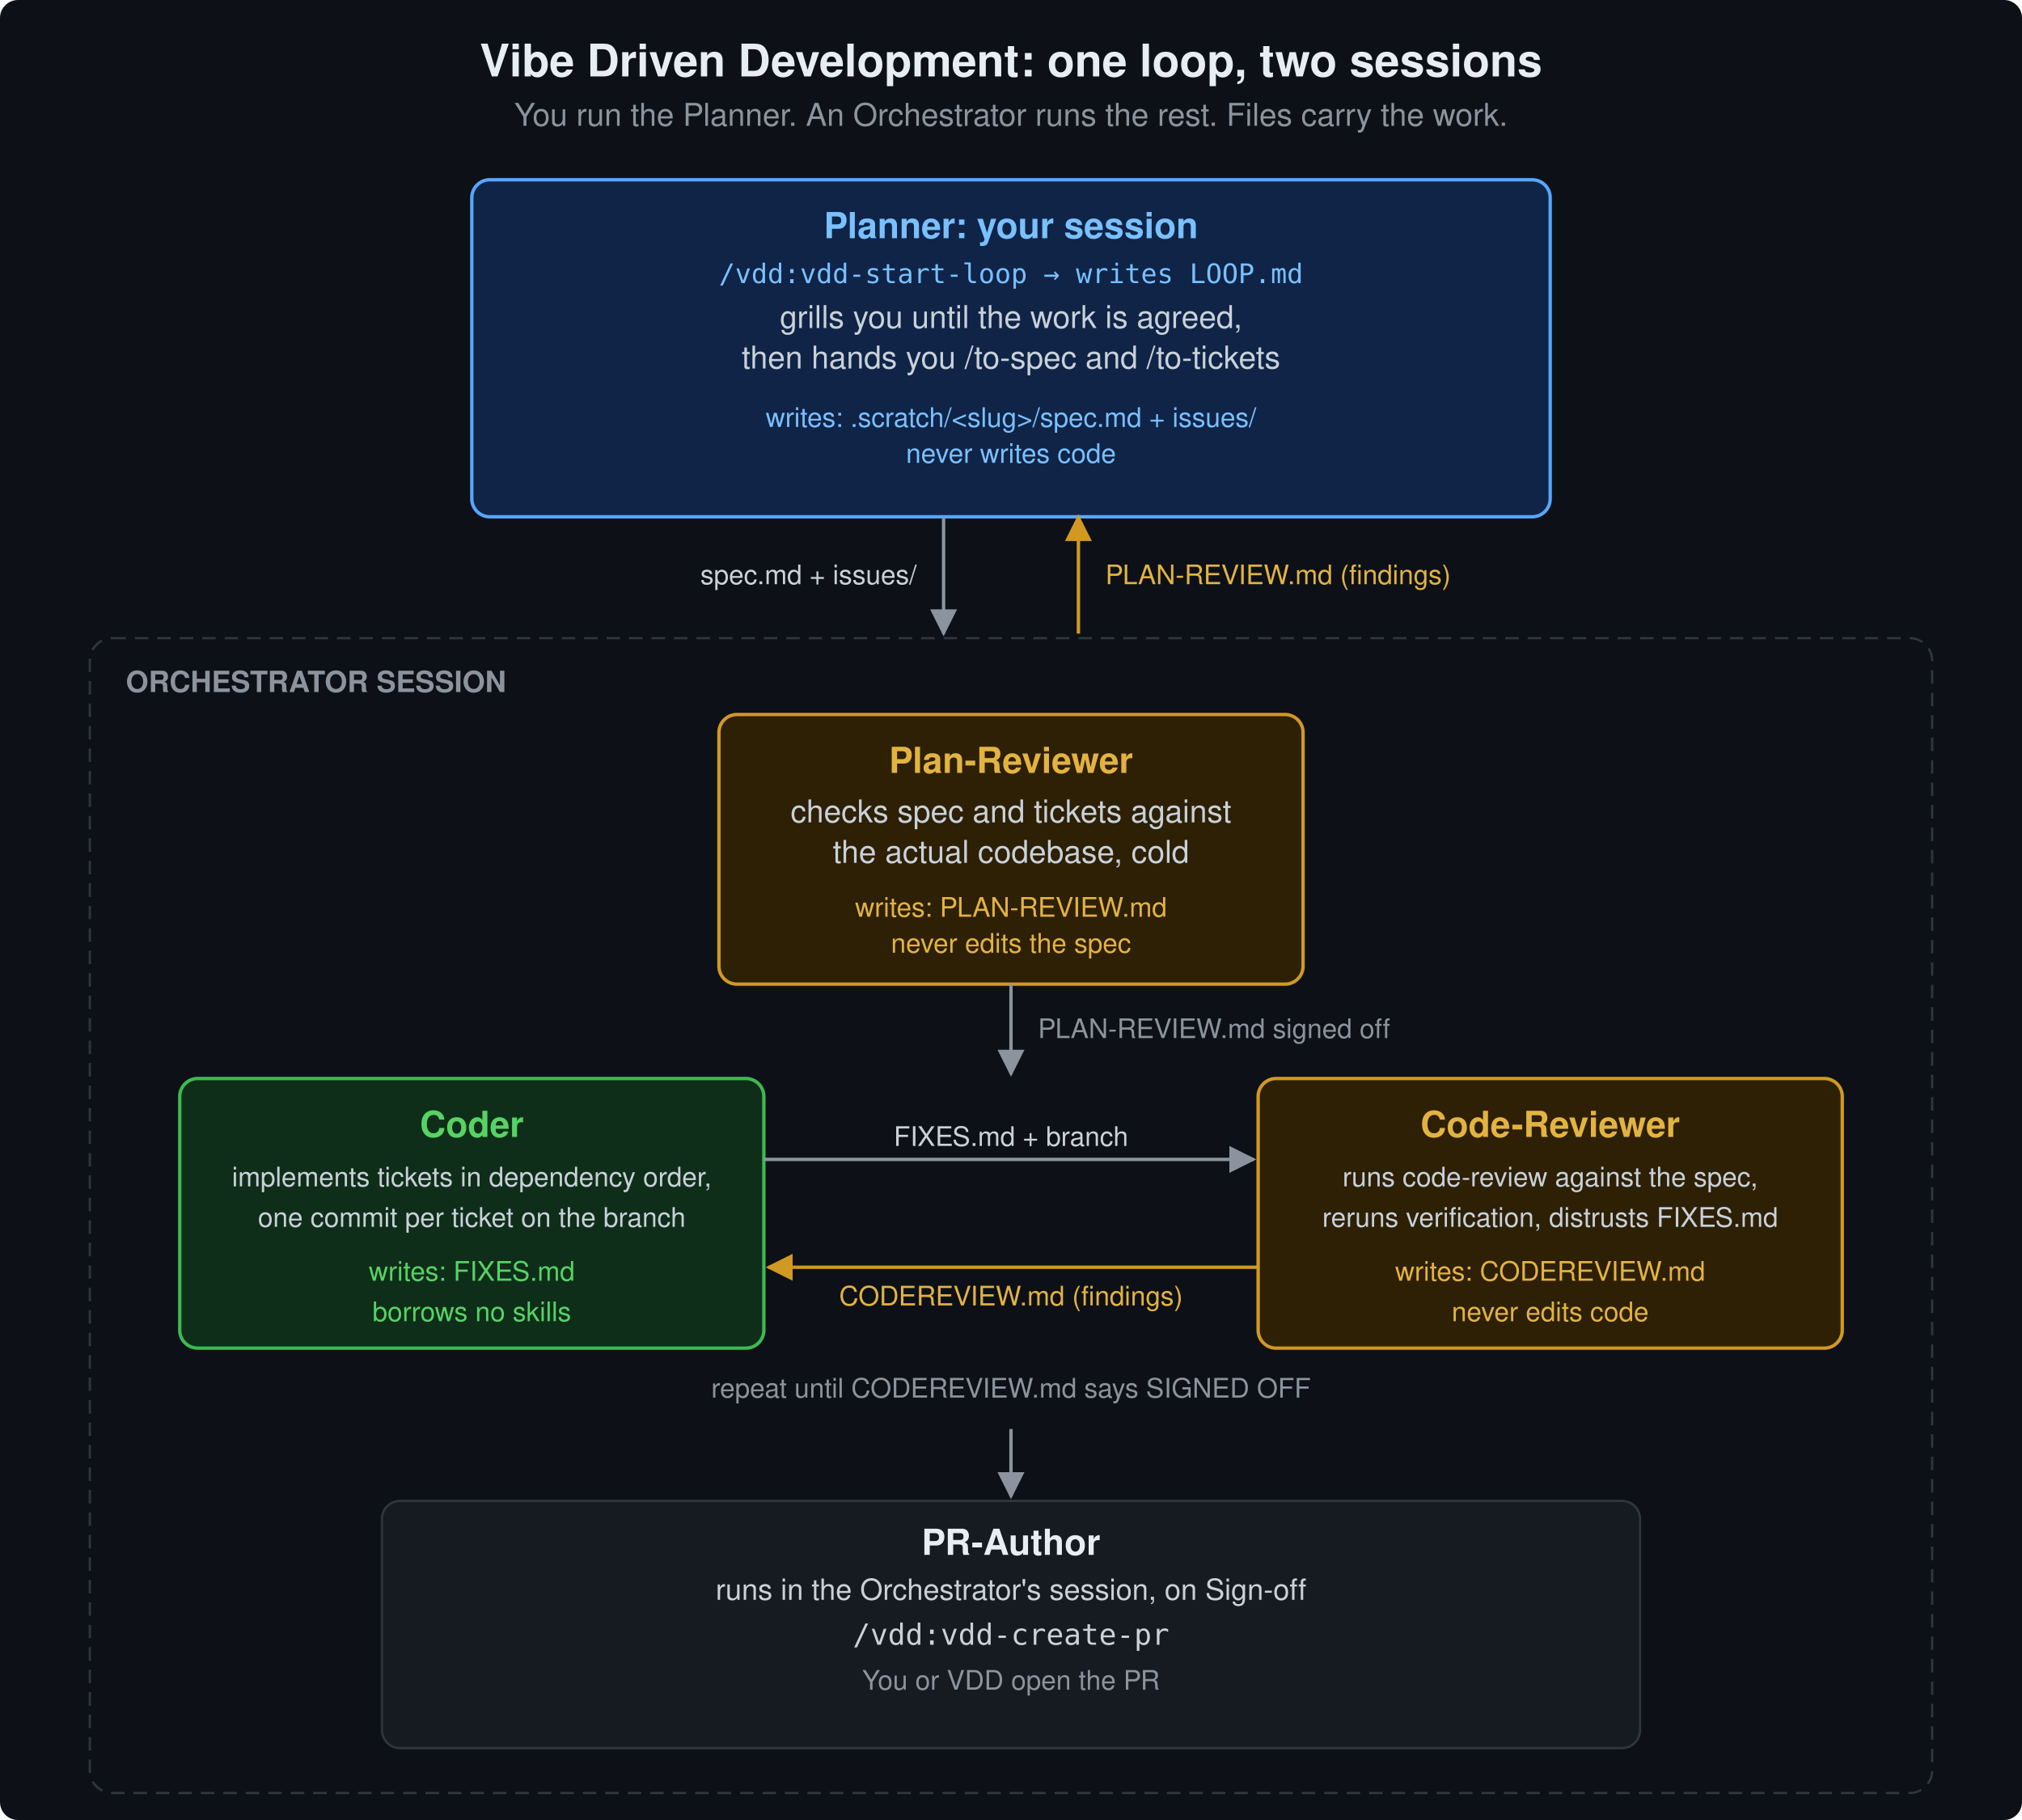
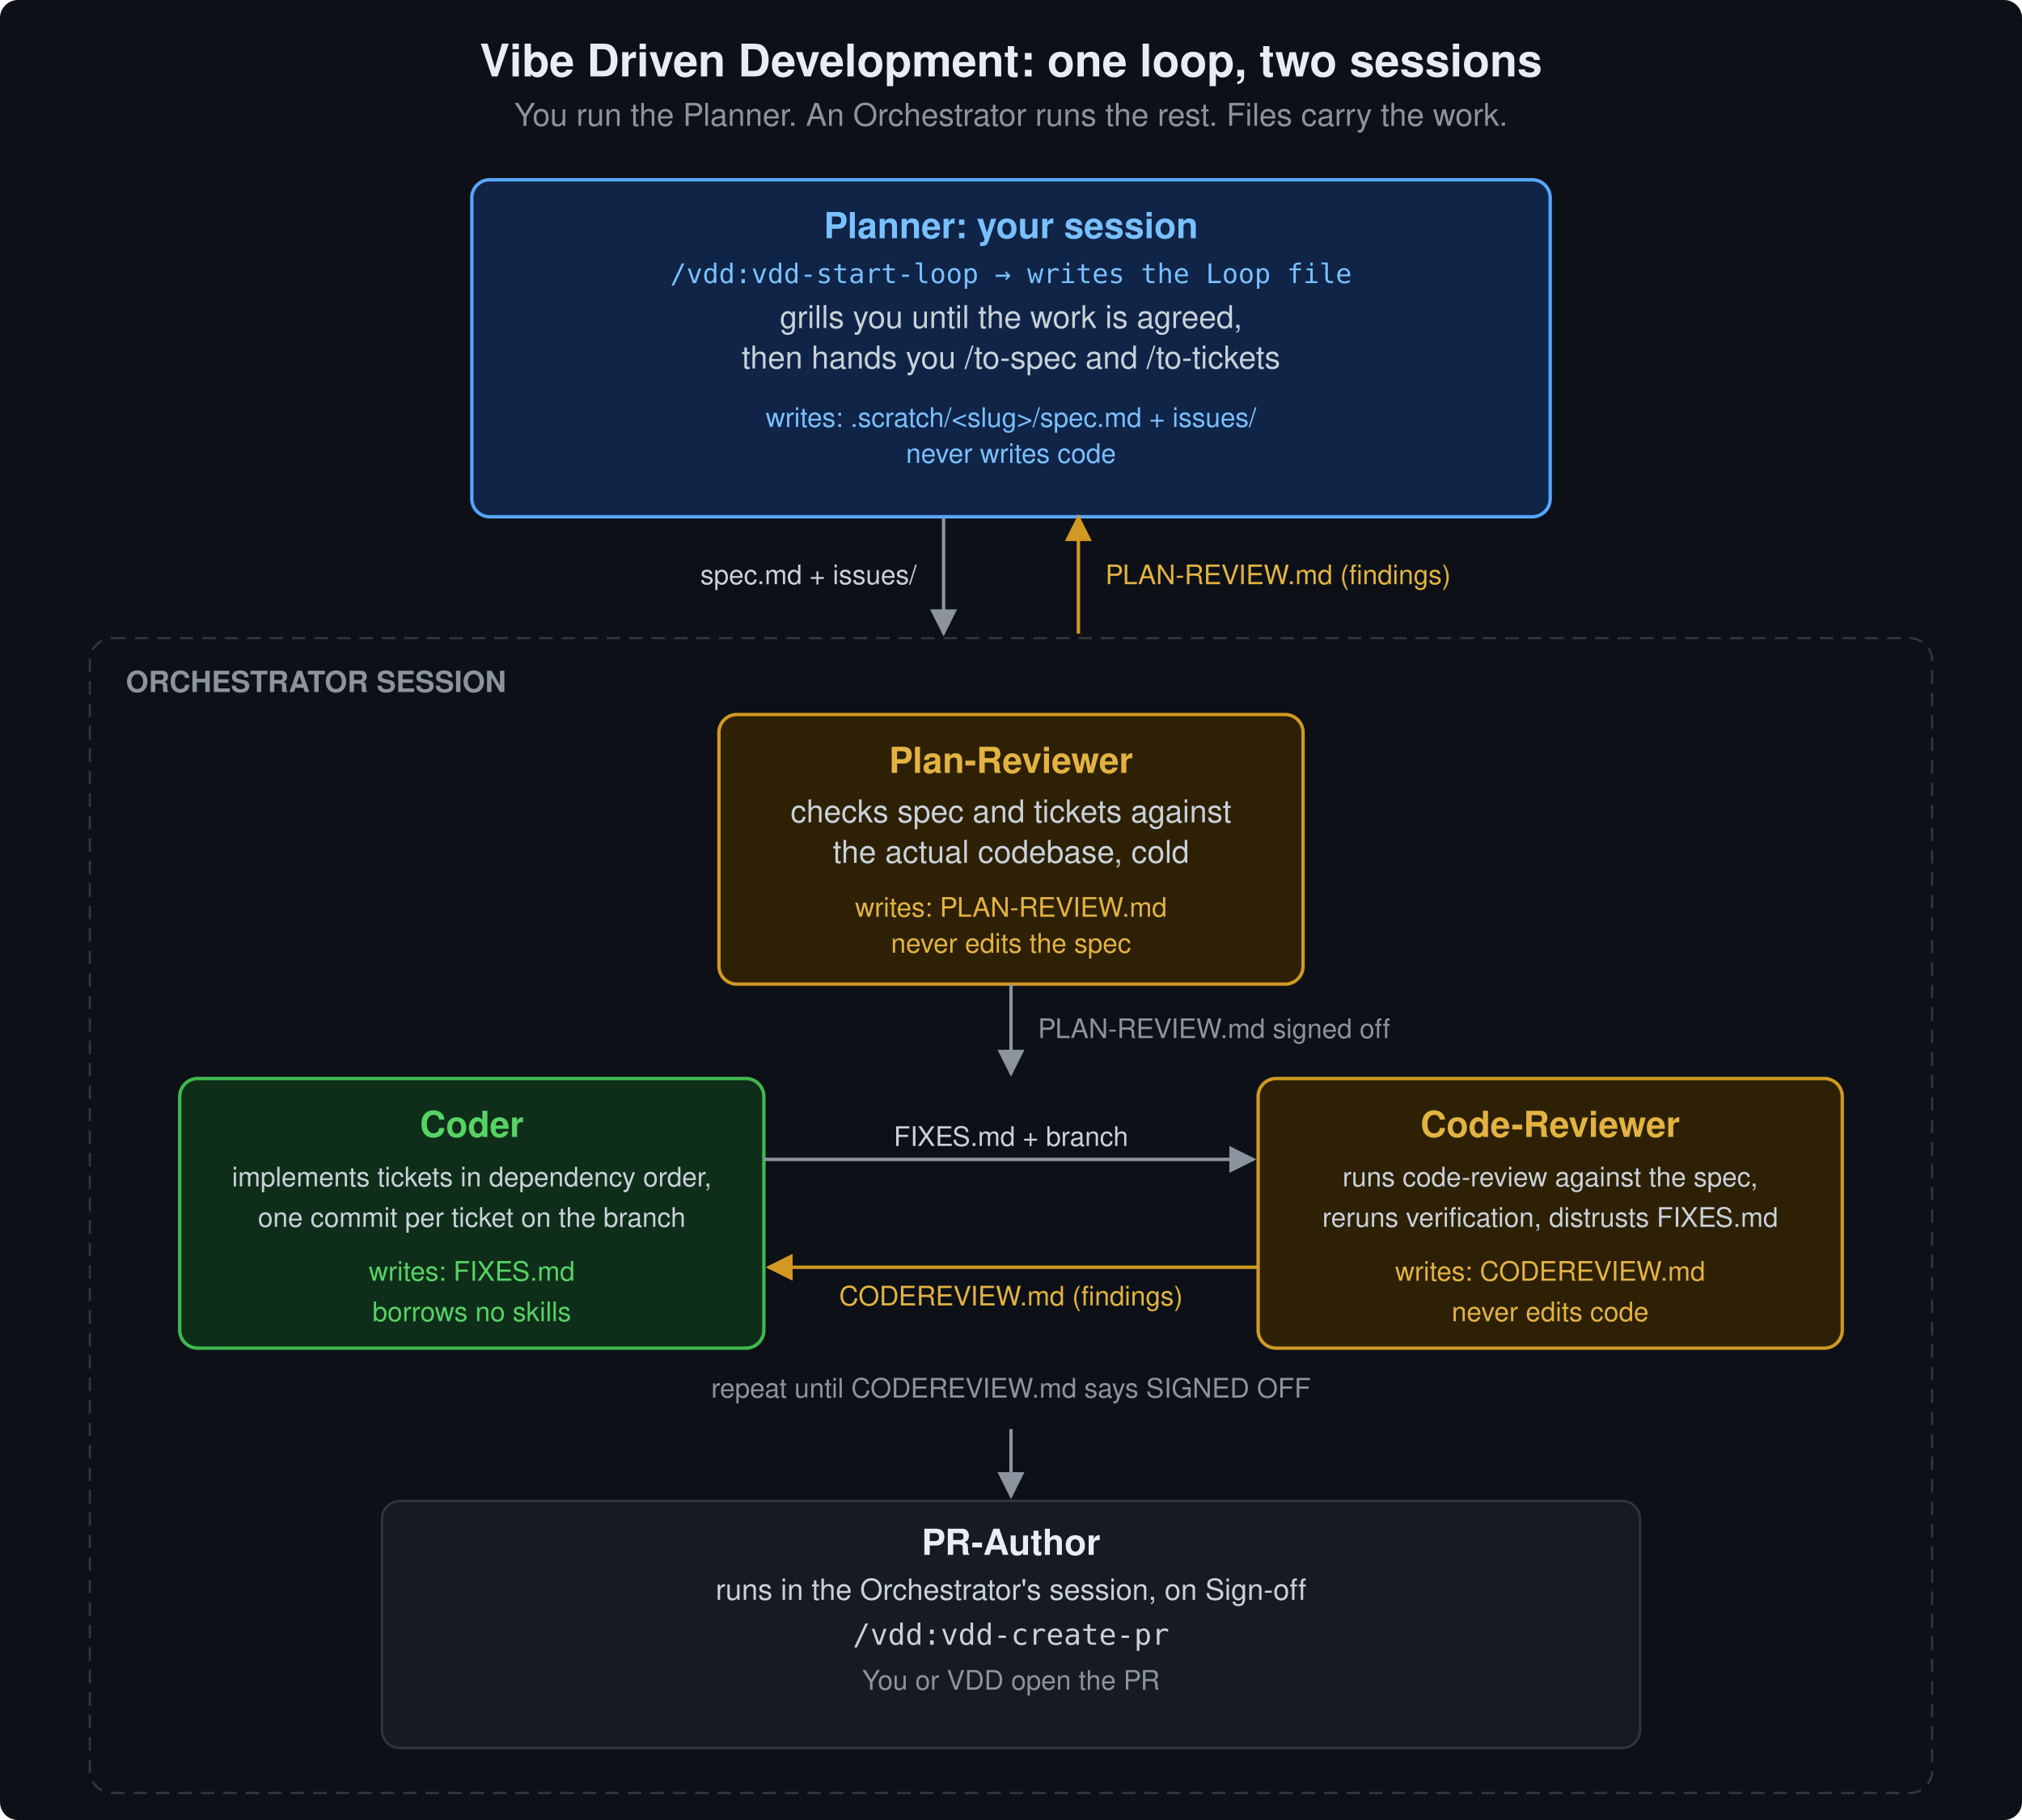
<svg xmlns="http://www.w3.org/2000/svg" width="900" height="810" viewBox="0 0 900 810" font-family="-apple-system, BlinkMacSystemFont, 'Segoe UI', Helvetica, Arial, sans-serif" font-size="14">
  <defs>
    <marker id="arrow" viewBox="0 0 10 10" refX="9" refY="5" markerWidth="8" markerHeight="8" orient="auto-start-reverse">
      <path d="M 0 0 L 10 5 L 0 10 z" fill="#8b949e" />
    </marker>
    <marker id="arrow-accent" viewBox="0 0 10 10" refX="9" refY="5" markerWidth="8" markerHeight="8" orient="auto-start-reverse">
      <path d="M 0 0 L 10 5 L 0 10 z" fill="#d29922" />
    </marker>
  </defs>
  <rect width="900" height="810" fill="#0d1117" rx="8" />
  <text x="450" y="34" text-anchor="middle" font-size="20" font-weight="600" fill="#e6edf3">Vibe Driven Development: one loop, two sessions</text>
  <text x="450" y="56" text-anchor="middle" fill="#8b949e">You run the Planner. An Orchestrator runs the rest. Files carry the work.</text>
  <rect x="210" y="80" width="480" height="150" rx="8" fill="#0f2447" stroke="#58a6ff" stroke-width="1.5" />
  <text x="450" y="106" text-anchor="middle" font-weight="600" font-size="16" fill="#79c0ff">Planner: your session</text>
-   <text x="450" y="126" text-anchor="middle" fill="#79c0ff" font-family="ui-monospace, SFMono-Regular, Menlo, monospace" font-size="12">/vdd:vdd-start-loop  →  writes LOOP.md</text>
+   <text x="450" y="126" text-anchor="middle" fill="#79c0ff" font-family="ui-monospace, SFMono-Regular, Menlo, monospace" font-size="12">/vdd:vdd-start-loop  →  writes the Loop file</text>
  <text x="450" y="146" text-anchor="middle" fill="#c9d1d9">grills you until the work is agreed,</text>
  <text x="450" y="164" text-anchor="middle" fill="#c9d1d9">then hands you /to-spec and /to-tickets</text>
  <text x="450" y="190" text-anchor="middle" fill="#79c0ff" font-size="12">writes: .scratch/&lt;slug&gt;/spec.md + issues/</text>
  <text x="450" y="206" text-anchor="middle" fill="#79c0ff" font-size="12">never writes code</text>
  <line x1="420" y1="230" x2="420" y2="282" stroke="#8b949e" stroke-width="1.5" marker-end="url(#arrow)" />
  <text x="408" y="260" text-anchor="end" fill="#c9d1d9" font-size="12">spec.md + issues/</text>
  <path d="M 480 282 L 480 230" stroke="#d29922" stroke-width="1.5" fill="none" marker-end="url(#arrow-accent)" />
  <text x="492" y="260" text-anchor="start" fill="#e3b341" font-size="12">PLAN-REVIEW.md (findings)</text>
  <rect x="40" y="284" width="820" height="514" rx="10" fill="none" stroke="#30363d" stroke-dasharray="6 4" />
  <text x="56" y="308" font-weight="600" fill="#8b949e" font-size="13">ORCHESTRATOR SESSION</text>
  <rect x="320" y="318" width="260" height="120" rx="8" fill="#2d2005" stroke="#d29922" stroke-width="1.5" />
  <text x="450" y="344" text-anchor="middle" font-weight="600" font-size="16" fill="#e3b341">Plan-Reviewer</text>
  <text x="450" y="366" text-anchor="middle" fill="#c9d1d9">checks spec and tickets against</text>
  <text x="450" y="384" text-anchor="middle" fill="#c9d1d9">the actual codebase, cold</text>
  <text x="450" y="408" text-anchor="middle" fill="#e3b341" font-size="12">writes: PLAN-REVIEW.md</text>
  <text x="450" y="424" text-anchor="middle" fill="#e3b341" font-size="12">never edits the spec</text>
  <line x1="450" y1="438" x2="450" y2="478" stroke="#8b949e" stroke-width="1.5" marker-end="url(#arrow)" />
  <text x="462" y="462" fill="#8b949e" font-size="12">PLAN-REVIEW.md signed off</text>
  <rect x="80" y="480" width="260" height="120" rx="8" fill="#0f2e1a" stroke="#3fb950" stroke-width="1.5" />
  <text x="210" y="506" text-anchor="middle" font-weight="600" font-size="16" fill="#56d364">Coder</text>
  <text x="210" y="528" text-anchor="middle" fill="#c9d1d9" font-size="12">implements tickets in dependency order,</text>
  <text x="210" y="546" text-anchor="middle" fill="#c9d1d9" font-size="12">one commit per ticket on the branch</text>
  <text x="210" y="570" text-anchor="middle" fill="#56d364" font-size="12">writes: FIXES.md</text>
  <text x="210" y="588" text-anchor="middle" fill="#56d364" font-size="12">borrows no skills</text>
  <rect x="560" y="480" width="260" height="120" rx="8" fill="#2d2005" stroke="#d29922" stroke-width="1.5" />
  <text x="690" y="506" text-anchor="middle" font-weight="600" font-size="16" fill="#e3b341">Code-Reviewer</text>
  <text x="690" y="528" text-anchor="middle" fill="#c9d1d9" font-size="12">runs code-review against the spec,</text>
  <text x="690" y="546" text-anchor="middle" fill="#c9d1d9" font-size="12">reruns verification, distrusts FIXES.md</text>
  <text x="690" y="570" text-anchor="middle" fill="#e3b341" font-size="12">writes: CODEREVIEW.md</text>
  <text x="690" y="588" text-anchor="middle" fill="#e3b341" font-size="12">never edits code</text>
  <path d="M 340 516 L 558 516" stroke="#8b949e" stroke-width="1.5" fill="none" marker-end="url(#arrow)" />
  <text x="450" y="510" text-anchor="middle" fill="#c9d1d9" font-size="12">FIXES.md + branch</text>
  <path d="M 560 564 L 342 564" stroke="#d29922" stroke-width="1.5" fill="none" marker-end="url(#arrow-accent)" />
  <text x="450" y="581" text-anchor="middle" fill="#e3b341" font-size="12">CODEREVIEW.md (findings)</text>
  <text x="450" y="622" text-anchor="middle" fill="#8b949e" font-size="12">repeat until CODEREVIEW.md says SIGNED OFF</text>
  <line x1="450" y1="636" x2="450" y2="666" stroke="#8b949e" stroke-width="1.5" marker-end="url(#arrow)" />
  <rect x="170" y="668" width="560" height="110" rx="8" fill="#161b22" stroke="#30363d" />
  <text x="450" y="692" text-anchor="middle" font-weight="600" font-size="16" fill="#e6edf3">PR-Author</text>
  <text x="450" y="712" text-anchor="middle" fill="#c9d1d9" font-size="13">runs in the Orchestrator's session, on Sign-off</text>
  <text x="450" y="732" text-anchor="middle" fill="#c9d1d9" font-family="ui-monospace, SFMono-Regular, Menlo, monospace" font-size="13">/vdd:vdd-create-pr</text>
  <text x="450" y="752" text-anchor="middle" fill="#8b949e" font-size="12">You or VDD open the PR</text>
</svg>
